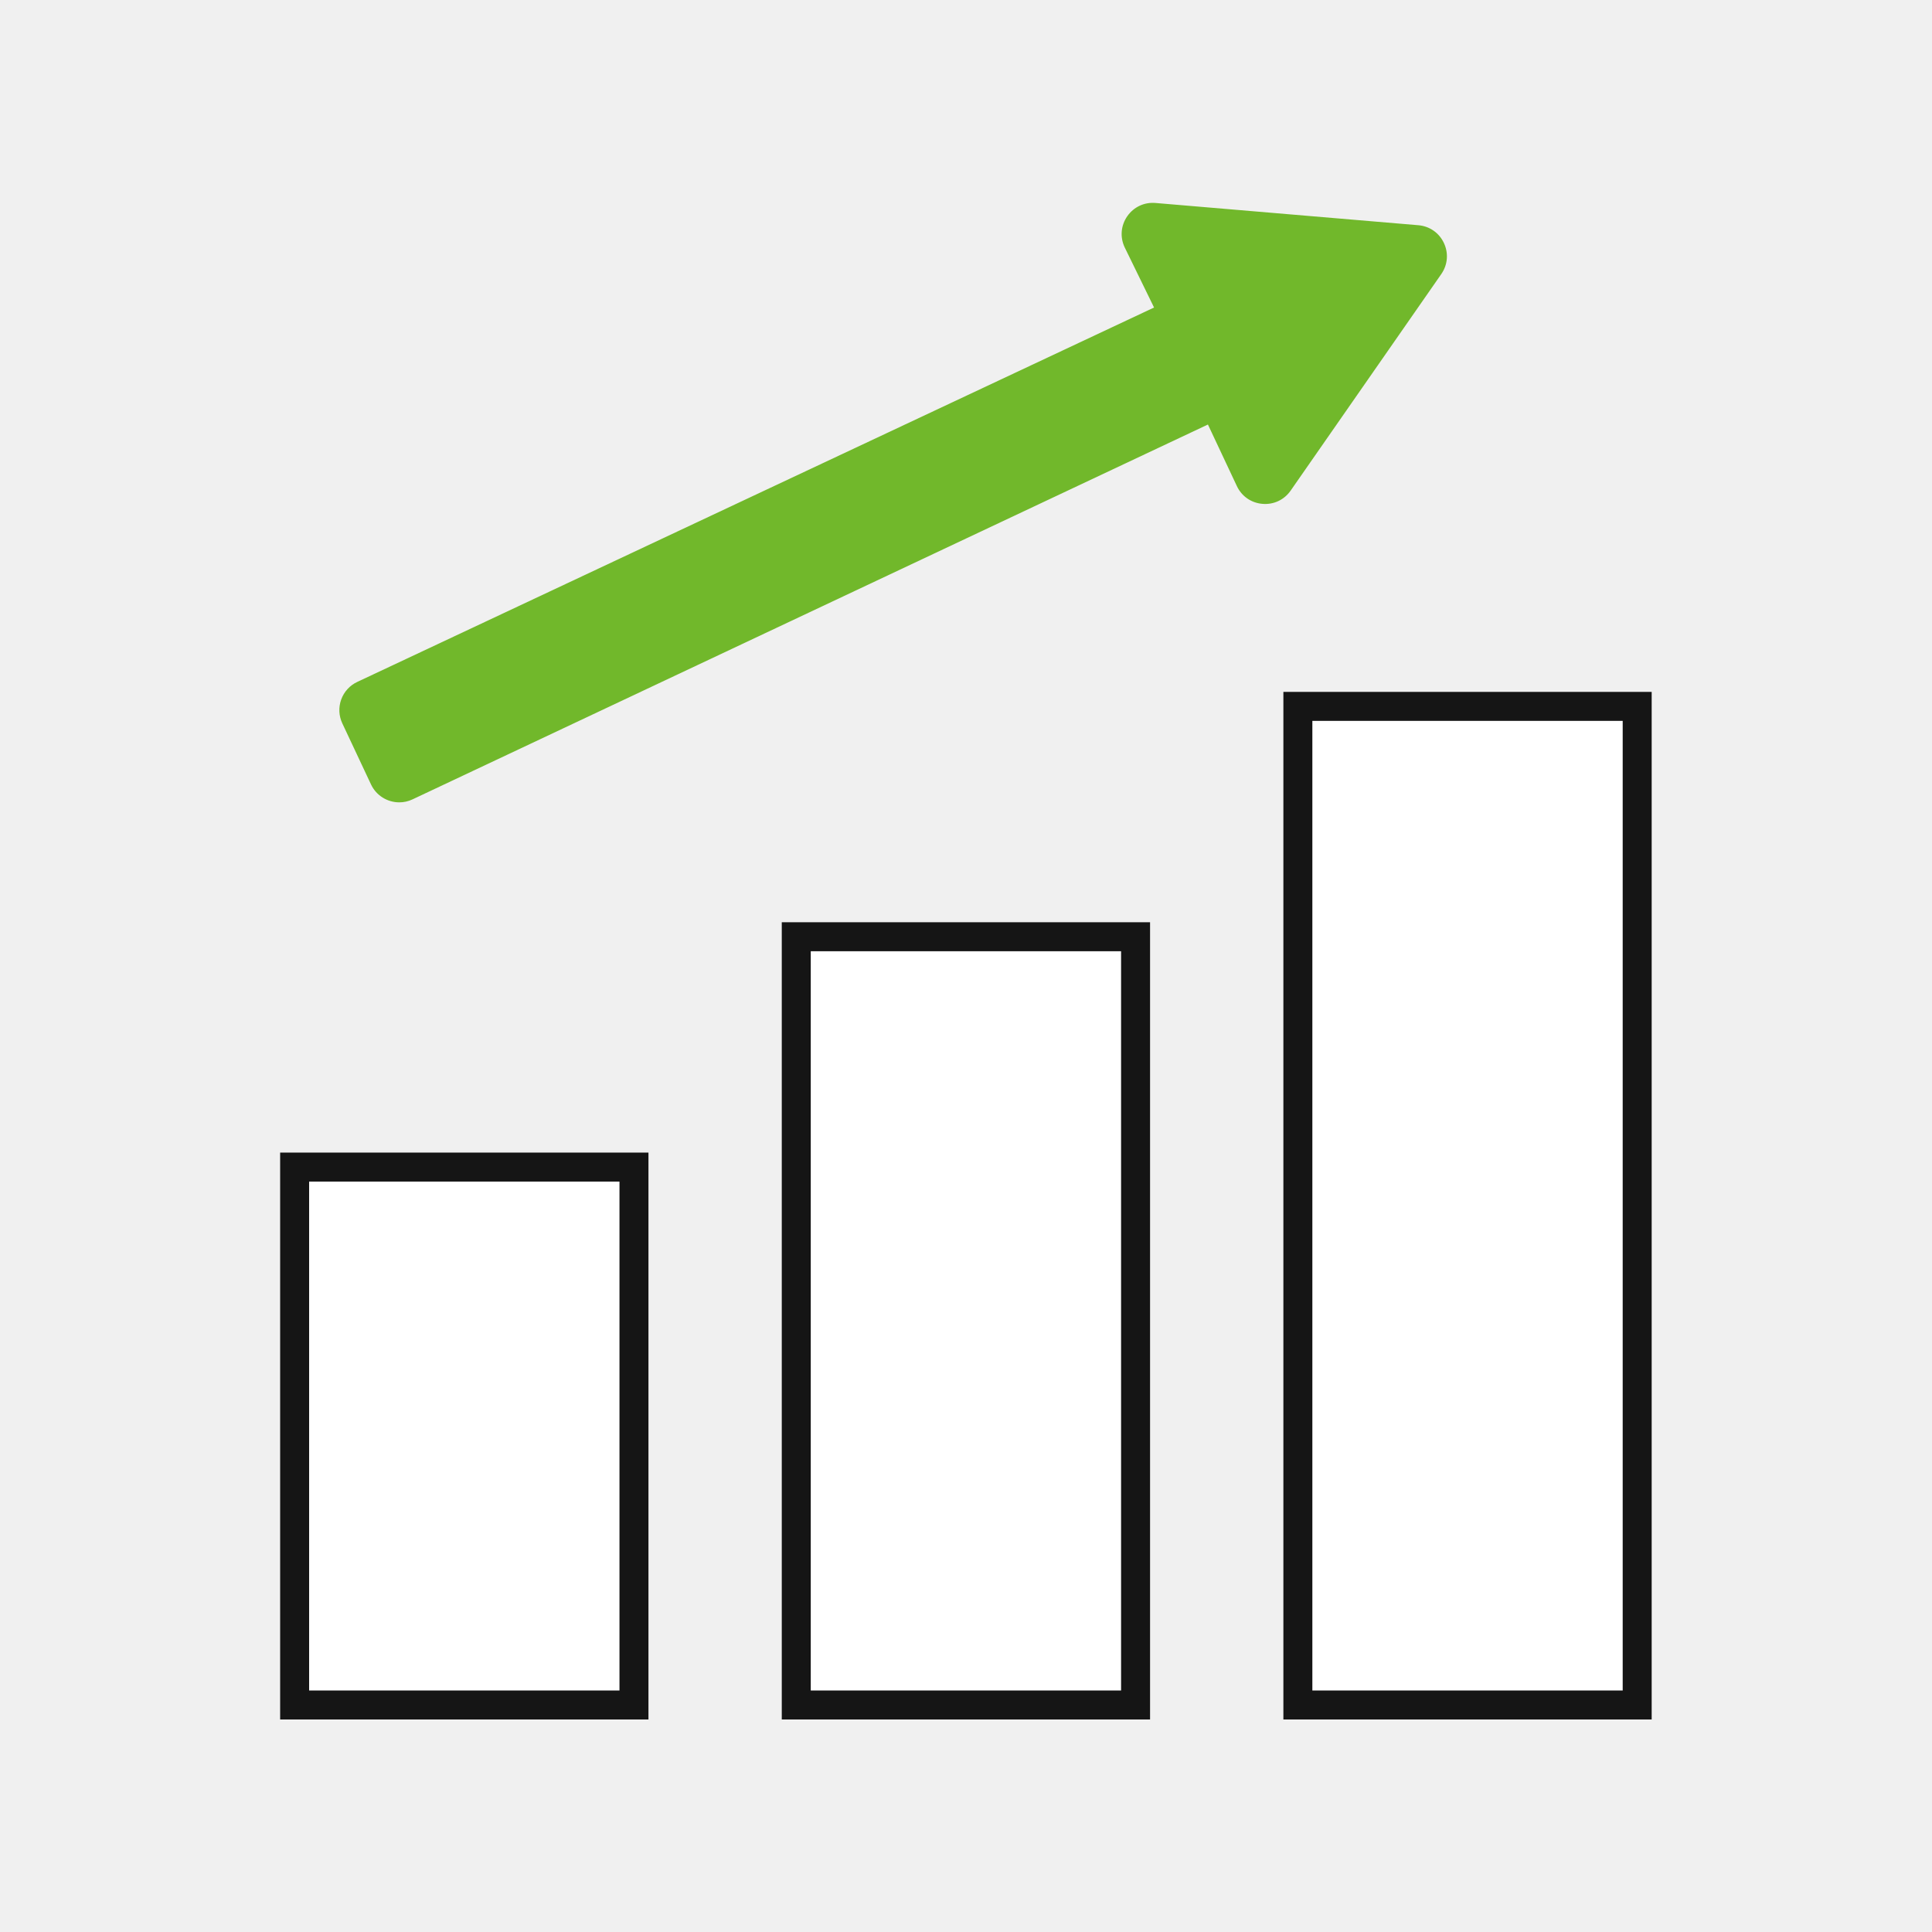
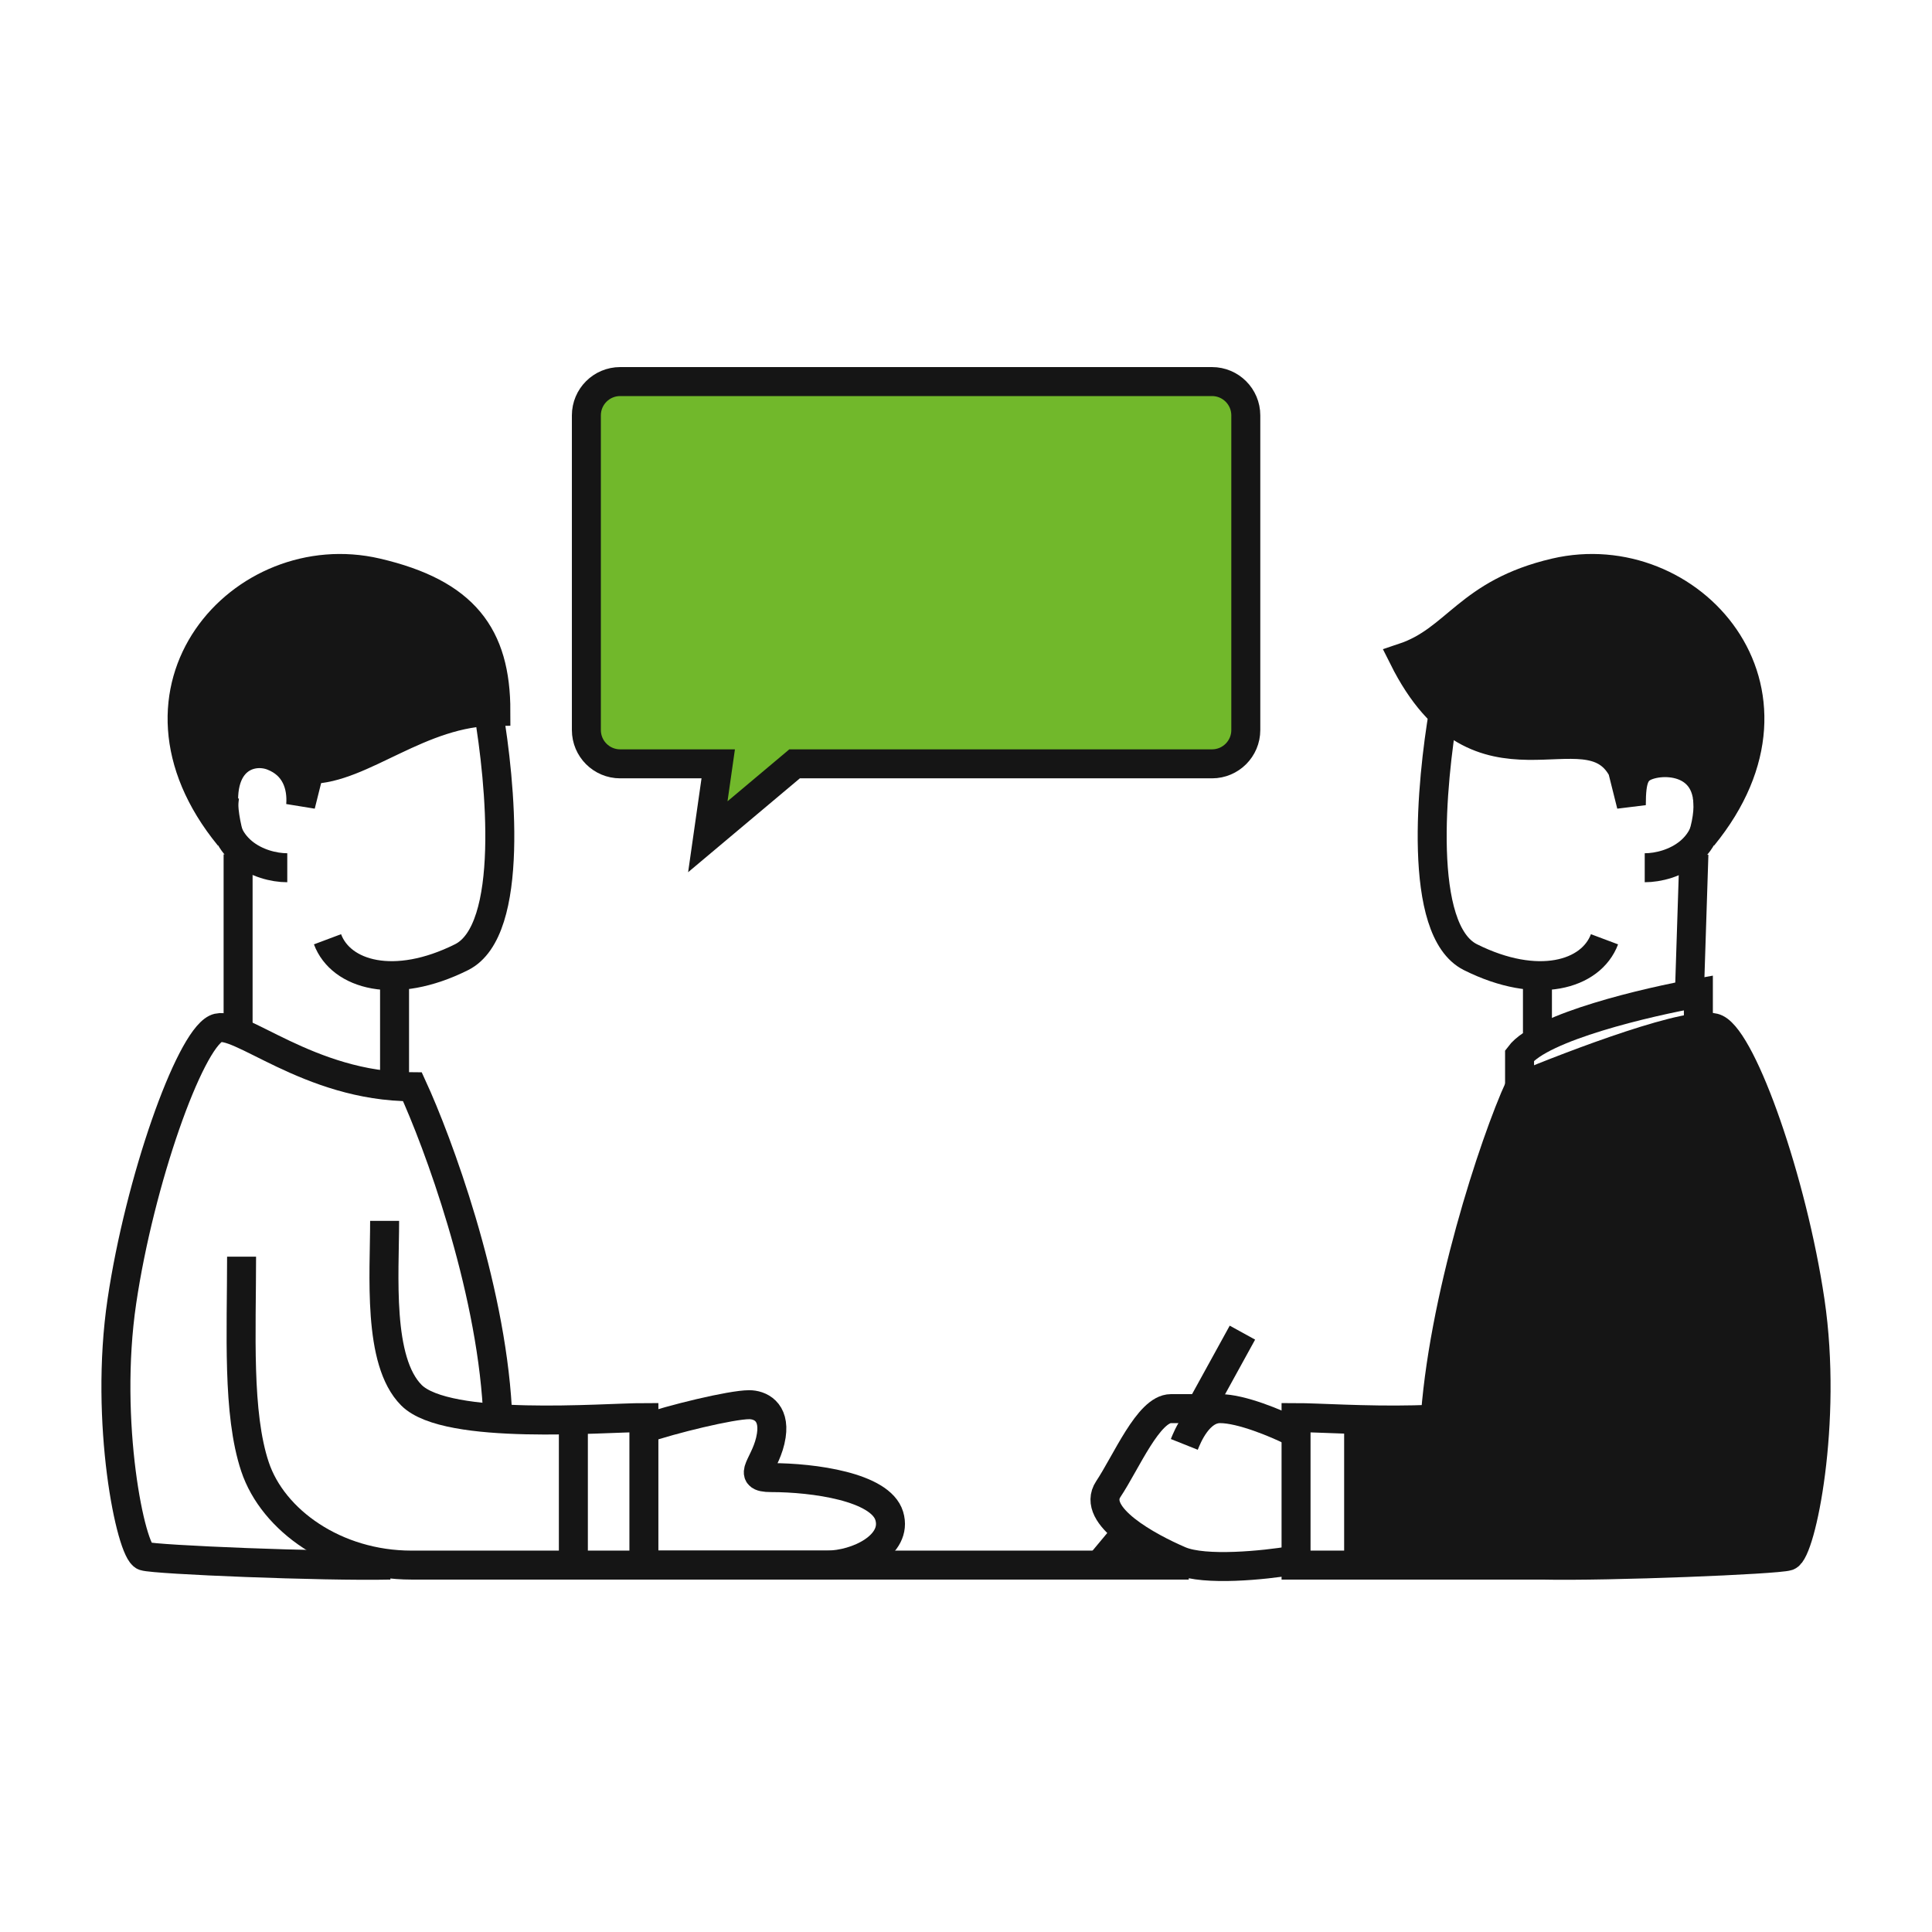
<svg xmlns="http://www.w3.org/2000/svg" width="200" height="200" viewBox="0 0 200 200" fill="none">
-   <path d="M30.5 176.5V120.816H65.628V176.5H30.5Z" fill="white" stroke="#151515" stroke-width="3" />
-   <path d="M117.554 96.971V176.5H82.429V96.971H117.554Z" fill="white" stroke="#151515" stroke-width="3" />
-   <path d="M134.355 176.5V73.124H169.481V176.5H134.355Z" fill="white" stroke="#151515" stroke-width="3" />
-   <path d="M38.408 81.207C38.958 82.375 40.122 83.059 41.334 83.059C41.792 83.059 42.258 82.962 42.699 82.753L125.044 43.947L128.039 50.317C128.535 51.373 129.524 52.062 130.687 52.159C131.85 52.259 132.94 51.746 133.607 50.788L149.202 28.372C149.867 27.416 149.971 26.215 149.473 25.159C148.979 24.102 147.988 23.413 146.827 23.315L119.615 21.012C118.457 20.913 117.363 21.425 116.696 22.383C116.029 23.341 115.927 24.542 116.422 25.597L119.437 31.771L119.467 31.834L36.987 70.59C36.206 70.956 35.614 71.606 35.321 72.415C35.029 73.226 35.07 74.102 35.437 74.883L38.408 81.207Z" fill="#71B82B" />
+   <rect width="200" height="200" fill="white" />
+   <path d="M116.12 159.241L113.806 162.018" stroke="#151515" stroke-width="3" />
+   <path d="M149.438 73.632C148.204 80.882 146.662 96.307 152.215 99.084C159.156 102.555 164.709 100.935 166.097 97.233" stroke="#151515" stroke-width="3" />
+   <path d="M176.741 82.425C177.666 87.978 173.039 89.828 170.262 89.828" stroke="#151515" stroke-width="3" />
+   <path d="M167.948 79.647C164.246 72.706 153.14 83.812 145.273 68.078C150.826 66.227 151.929 61.404 161.007 59.286C174.89 56.048 188.772 71.318 176.278 86.589C178.499 79.184 173.193 78.414 170.725 79.185C169.247 79.647 168.874 80.574 168.874 83.349L167.948 79.647Z" fill="#151515" stroke="#151515" stroke-width="3" />
+   <path d="M159.156 101.86V106.95" stroke="#151515" stroke-width="3" />
+   <path d="M175.353 88.44L174.89 102.785" stroke="#151515" stroke-width="3" />
+   <path d="M177.667 106.488C175.445 105.378 162.858 110.19 157.305 112.504C154.683 118.211 149.253 134.716 148.513 147.673H141.572V162.018H159.619C166.56 162.172 183.96 161.463 185.071 161.093C186.459 160.63 189.235 147.21 187.384 134.716C185.533 122.222 180.443 107.876 177.667 106.488Z" fill="#151515" stroke="#151515" stroke-width="3" />
+   <path d="M133.705 148.135C132.162 147.364 128.522 145.821 126.301 145.821C124.079 145.821 122.907 148.752 122.599 149.523" stroke="#151515" stroke-width="3" />
+   <path d="M128.615 137.955L123.524 147.21" stroke="#151515" stroke-width="3" />
+   <path d="M133.705 161.555C130.928 162.018 124.727 162.666 122.136 161.555C118.896 160.167 112.881 156.927 114.732 154.151C116.583 151.374 118.897 145.821 121.21 145.821C123.061 145.821 125.067 145.821 125.838 145.821" stroke="#151515" stroke-width="3" />
+   <path d="M161.007 126.386C161.007 131.939 161.77 140.894 158.231 144.433C154.529 148.135 138.332 146.747 134.167 146.747V162.018H158.231C166.097 162.018 172.576 157.39 174.427 151.837C176.278 146.284 175.815 137.955 175.815 130.088" stroke="#151515" stroke-width="3" />
+   <path d="M140.646 147.21V162.481" stroke="#151515" stroke-width="3" />
+   <path d="M175.815 106.488V102.786C170.571 103.711 159.526 106.303 157.305 109.264V112.966" stroke="#151515" stroke-width="3" />
+   <path d="M50.562 73.632C51.796 80.882 53.338 96.307 47.786 99.084C40.845 102.555 35.291 100.935 33.903 97.233" stroke="#151515" stroke-width="3" />
+   <path d="M23.26 82.425C22.334 87.978 26.962 89.828 29.738 89.828" stroke="#151515" stroke-width="3" />
+   <path d="M32.052 79.647C37.451 79.647 43.467 73.632 51.334 73.632C51.334 65.766 48.071 61.403 38.993 59.286C25.111 56.047 11.228 71.318 23.722 86.588C21.624 78.814 25.779 77.334 28.196 78.26C30.613 79.186 31.281 81.344 31.127 83.349L32.052 79.647Z" fill="#151515" stroke="#151515" stroke-width="3" />
+   <path d="M40.844 101.86V111.578" stroke="#151515" stroke-width="3" />
+   <path d="M24.648 88.44L24.648 106.025" stroke="#151515" stroke-width="3" />
+   <path d="M40.381 162.018C33.44 162.172 16.04 161.463 14.93 161.093C13.541 160.63 10.765 147.21 12.616 134.716C14.467 122.222 19.557 107.876 22.334 106.488C24.555 105.378 31.898 112.504 42.695 112.504C45.317 118.211 50.747 132.865 51.487 145.822" stroke="#151515" stroke-width="3" />
+   <path d="M39.816 126.386C39.816 131.939 39.054 140.894 42.593 144.433C46.295 148.135 62.492 146.747 66.656 146.747V162.018H42.593C34.726 162.018 28.248 157.39 26.397 151.837C24.546 146.284 25.008 137.955 25.008 130.088" stroke="#151515" stroke-width="3" />
+   <path d="M59.355 147.21V162.481" stroke="#151515" stroke-width="3" />
+   <path d="M66.605 147.929C69.496 146.923 75.692 145.413 77.562 145.413C78.637 145.413 80.225 146.082 79.845 148.598C79.388 151.617 77.059 152.961 79.845 152.961C84.19 152.961 91.143 153.908 92.056 156.927C92.969 159.946 88.774 162.017 85.578 162.017C82.383 162.017 71.627 162.017 66.605 162.017" stroke="#151515" stroke-width="3" />
+   <path d="M66.606 162.018H123.061" stroke="#151515" stroke-width="3" />
+   <path d="M81.837 79.425L73.273 86.619L74.106 80.785L74.35 79.073H72.621H64.201C62.268 79.073 60.701 77.506 60.701 75.573V43C60.701 41.067 62.268 39.5 64.201 39.5H125.465C127.398 39.5 128.965 41.067 128.965 43V75.573C128.965 77.506 127.398 79.073 125.465 79.073H82.802H82.255L81.837 79.425Z" fill="#71B82B" stroke="#151515" stroke-width="3" />
</svg>
